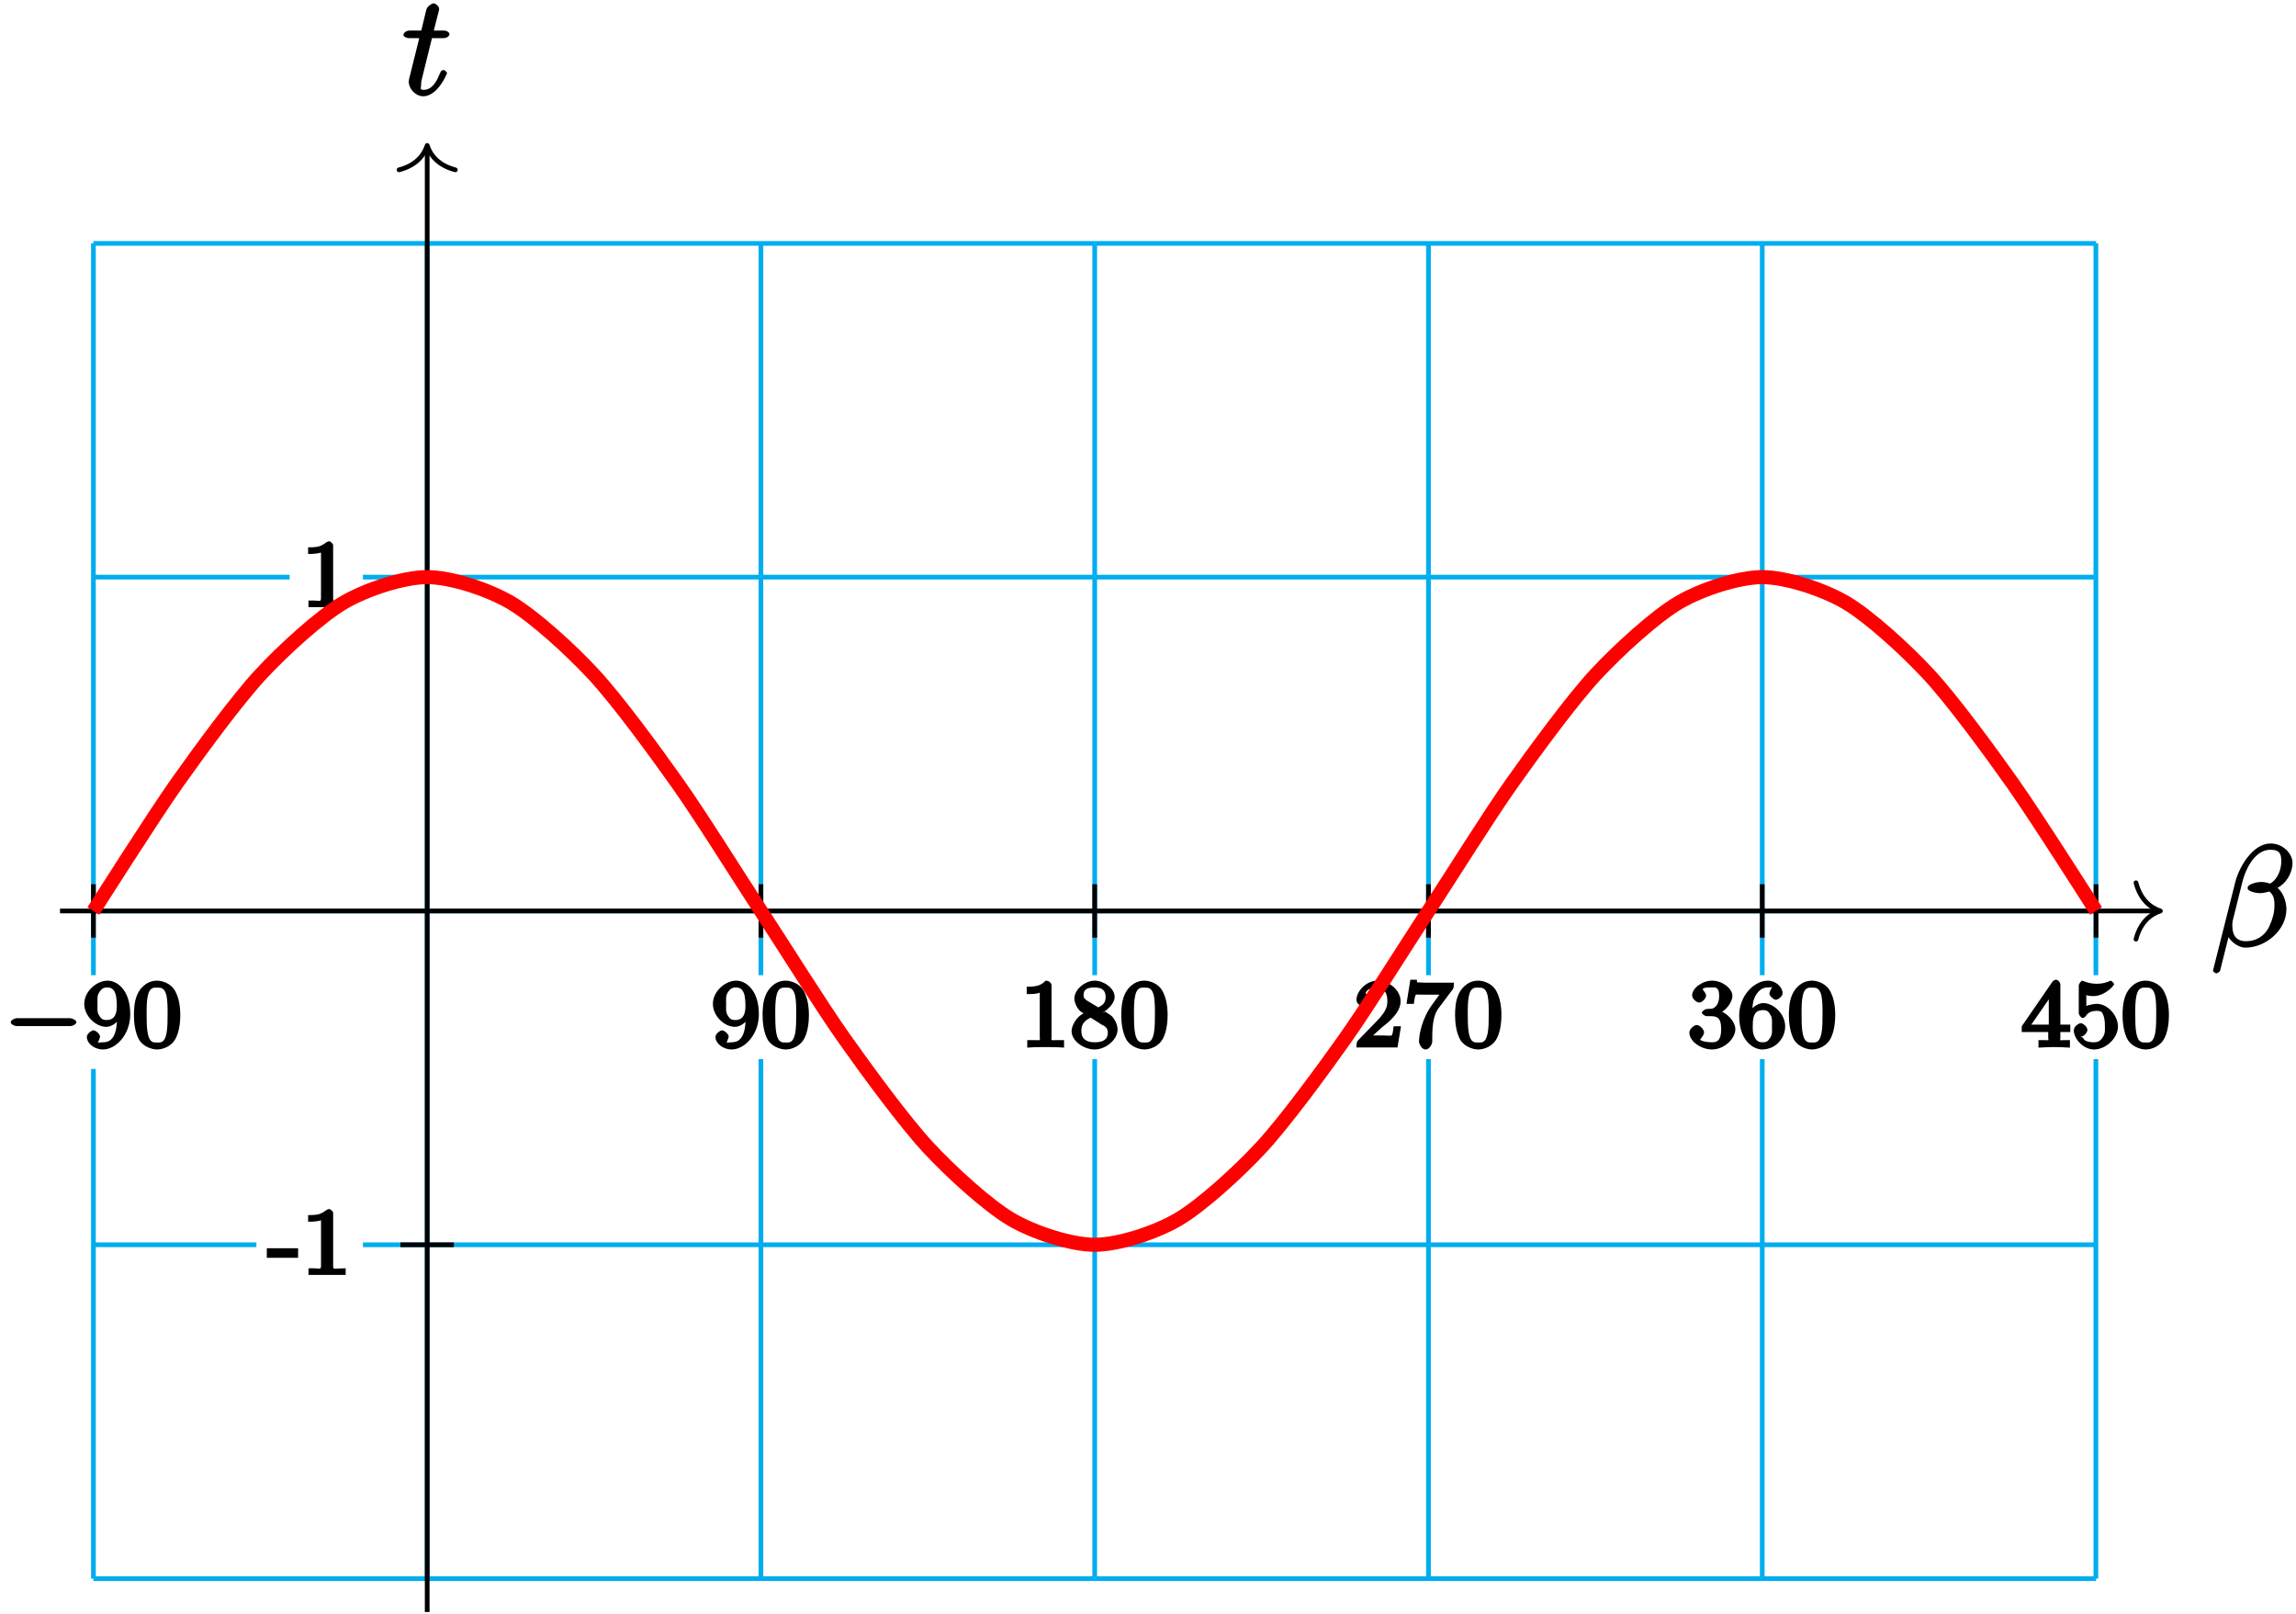
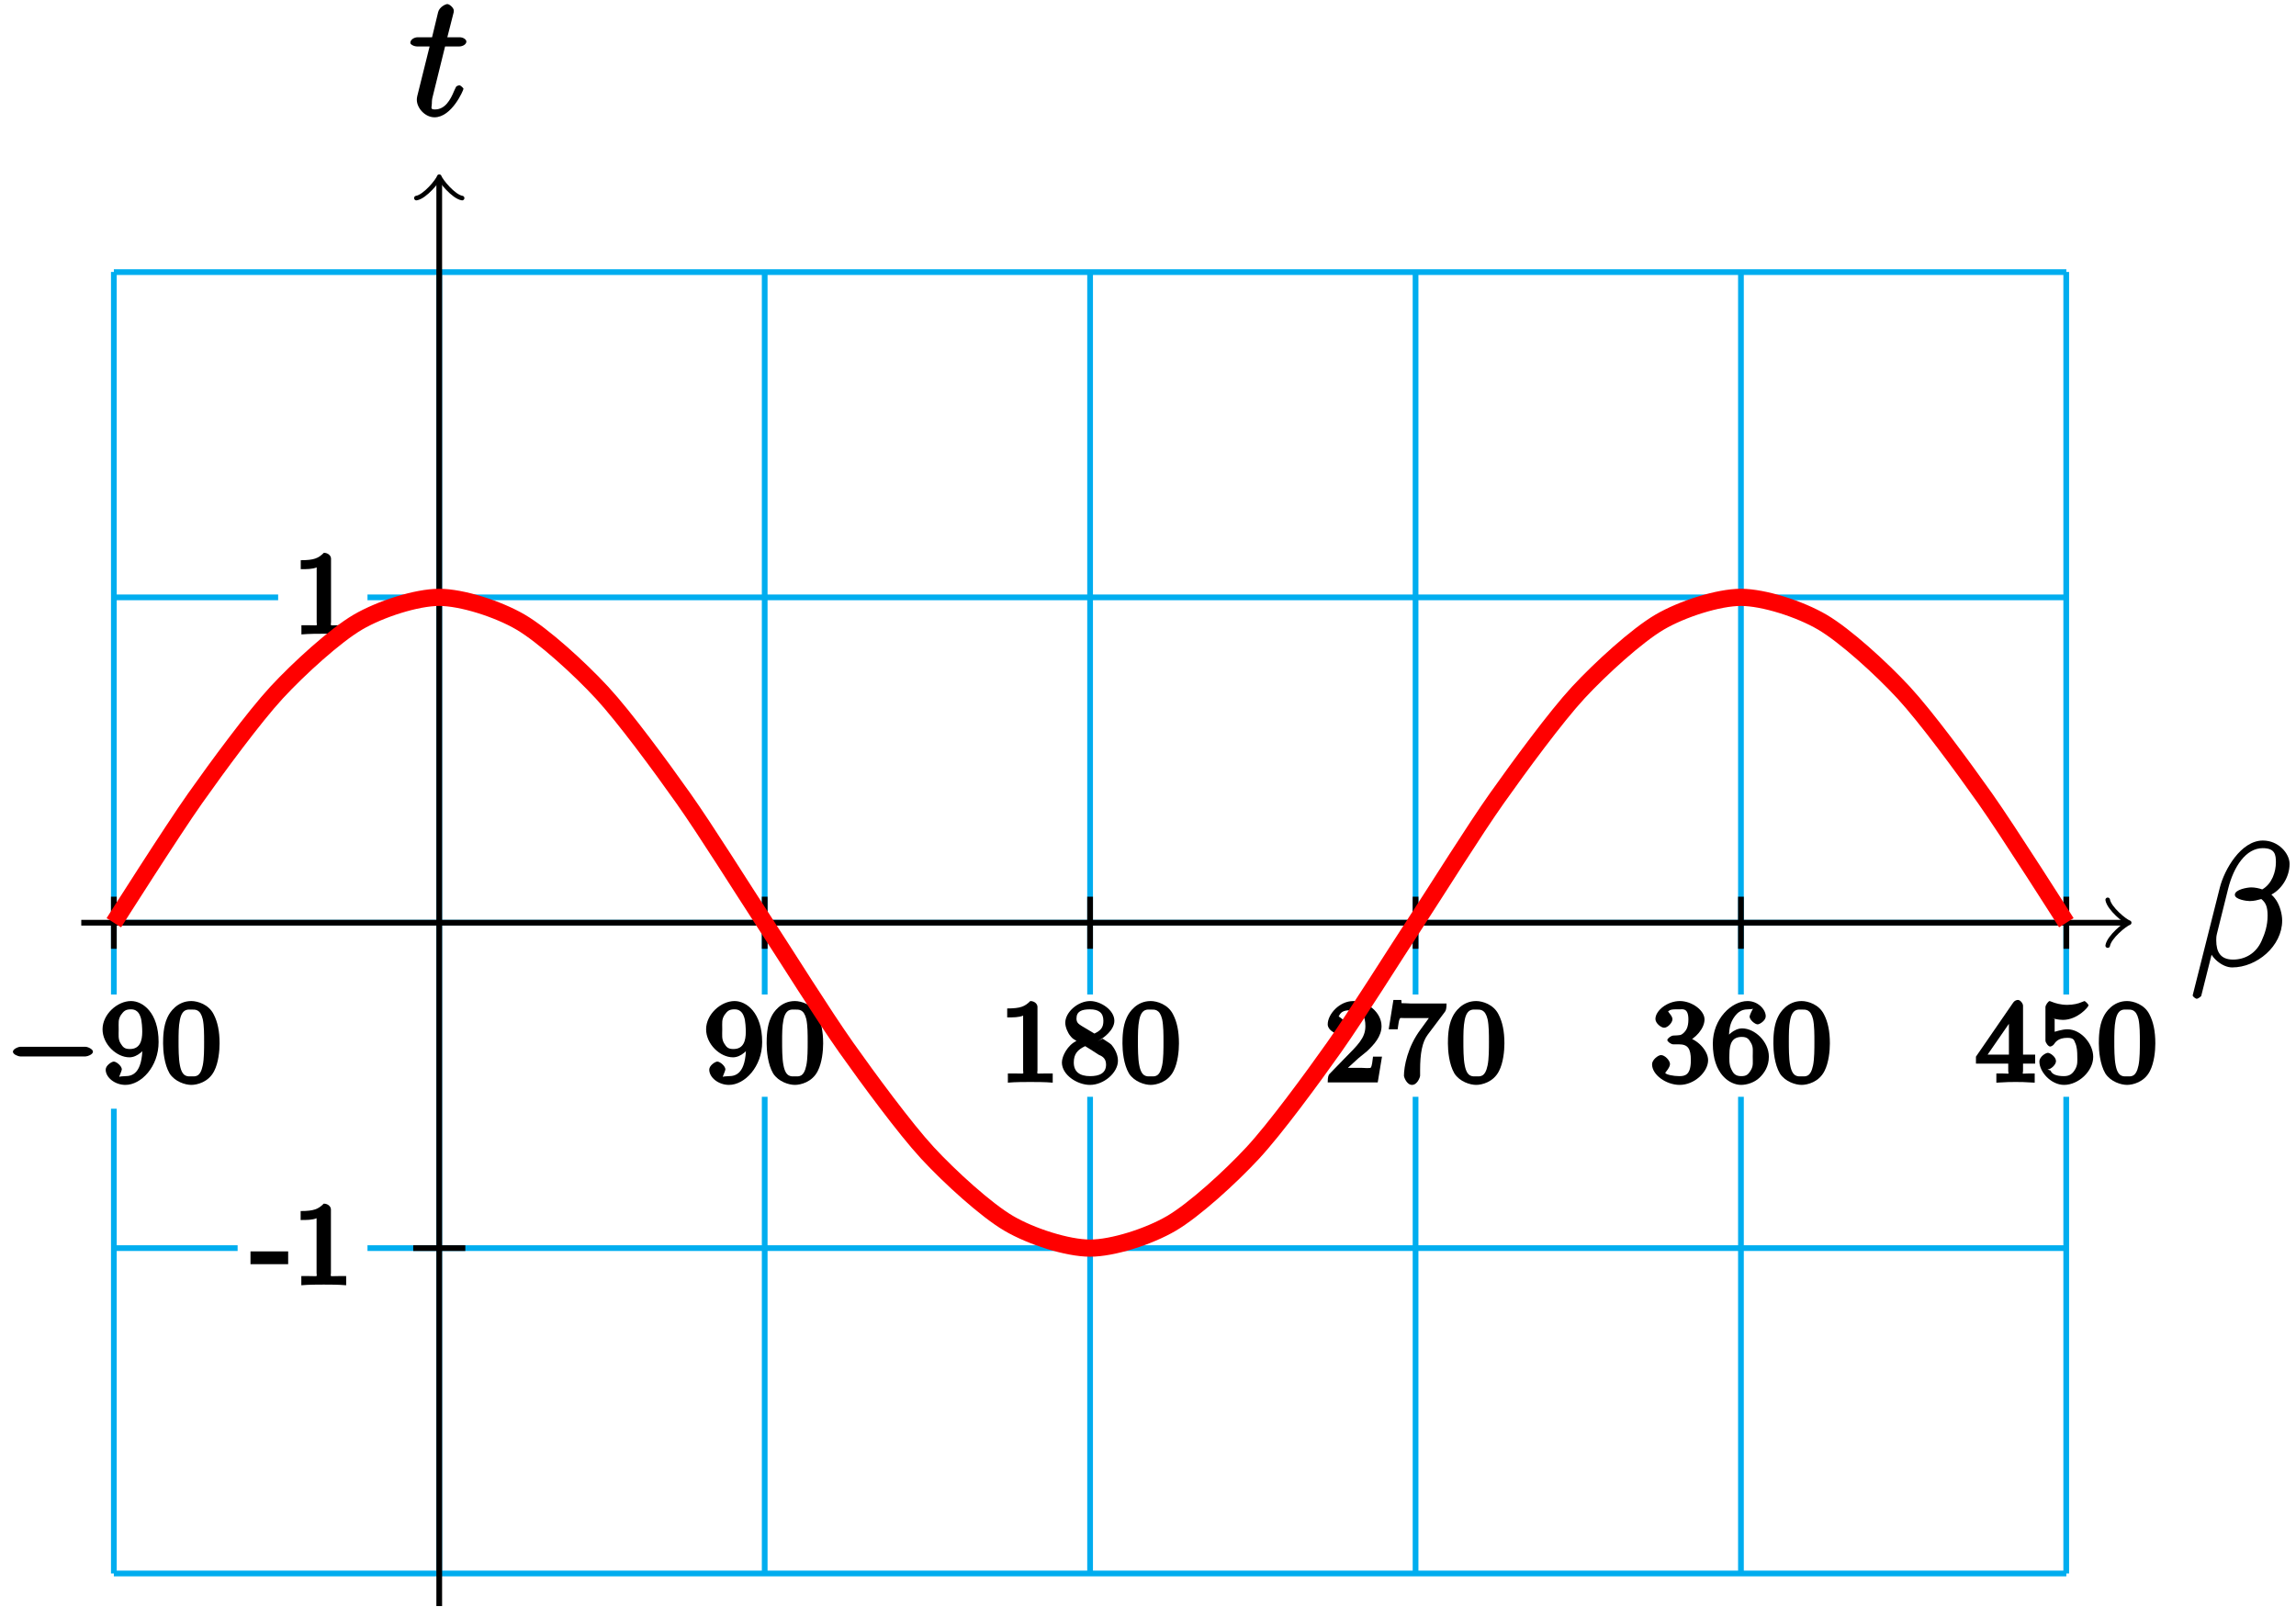
- <svg xmlns="http://www.w3.org/2000/svg" xmlns:xlink="http://www.w3.org/1999/xlink" width="195pt" height="137pt" viewBox="0 0 195 137" version="1.1">
+ <svg xmlns="http://www.w3.org/2000/svg" xmlns:xlink="http://www.w3.org/1999/xlink" width="160pt" height="112pt" viewBox="0 0 160 112" version="1.1">
  <defs>
    <g>
      <symbol overflow="visible" id="glyph0-0">
        <path style="stroke:none;" d="" />
      </symbol>
      <symbol overflow="visible" id="glyph0-1">
        <path style="stroke:none;" d="M 6.922 -7.094 C 6.922 -7.812 6.156 -8.719 5.062 -8.719 C 3.531 -8.719 2.375 -6.688 2.062 -5.438 L 0.172 2.062 C 0.156 2.156 0.391 2.312 0.453 2.312 C 0.531 2.312 0.75 2.156 0.766 2.109 L 1.609 -1.25 L 1.281 -1.25 C 1.406 -0.578 2.219 0.125 2.922 0.125 C 4.641 0.125 6.406 -1.359 6.406 -3.141 C 6.406 -3.594 6.25 -4.156 6 -4.547 C 5.859 -4.766 5.672 -4.938 5.656 -4.953 C 6.344 -5.312 6.922 -6.156 6.922 -7.094 Z M 4.688 -5.141 C 4.5 -5.062 4.297 -5.047 4.078 -5.047 C 3.906 -5.047 3.75 -5.031 3.859 -4.984 C 3.766 -4.922 3.844 -4.906 4.094 -4.906 C 4.297 -4.906 4.516 -4.891 4.688 -4.844 Z M 5.969 -7.203 C 5.969 -6.547 5.703 -5.703 5.016 -5.312 C 4.812 -5.391 4.5 -5.453 4.25 -5.453 C 4 -5.453 3.109 -5.312 3.109 -4.938 C 3.109 -4.609 3.938 -4.5 4.141 -4.5 C 4.453 -4.5 4.719 -4.578 4.953 -4.641 C 5.266 -4.391 5.391 -4.094 5.391 -3.484 C 5.391 -2.797 5.203 -2.234 4.969 -1.719 C 4.578 -0.844 3.812 -0.422 2.984 -0.422 C 2.109 -0.422 1.812 -0.953 1.812 -1.766 C 1.812 -1.875 1.812 -2.031 1.859 -2.219 L 2.641 -5.359 C 3.031 -6.922 3.891 -8.188 5.047 -8.188 C 5.906 -8.188 5.969 -7.734 5.969 -7.203 Z M 5.969 -7.203 " />
      </symbol>
      <symbol overflow="visible" id="glyph0-2">
        <path style="stroke:none;" d="M 2.406 -4.812 L 3.5 -4.812 C 3.734 -4.812 4 -4.953 4 -5.156 C 4 -5.297 3.781 -5.453 3.531 -5.453 L 2.672 -5.453 L 3.078 -7.047 C 3.125 -7.203 3.125 -7.234 3.125 -7.312 C 3.125 -7.5 2.828 -7.766 2.672 -7.766 C 2.562 -7.766 2.125 -7.578 2.031 -7.203 L 1.609 -5.453 L 0.609 -5.453 C 0.375 -5.453 0.094 -5.297 0.094 -5.062 C 0.094 -4.953 0.344 -4.812 0.578 -4.812 L 1.438 -4.812 L 0.688 -1.797 C 0.578 -1.375 0.547 -1.25 0.547 -1.094 C 0.547 -0.531 1.109 0.125 1.781 0.125 C 2.984 0.125 3.797 -1.766 3.797 -1.859 C 3.797 -1.922 3.578 -2.109 3.516 -2.109 C 3.484 -2.109 3.328 -2.062 3.297 -2.016 C 3.281 -2.016 3.234 -1.891 3.141 -1.703 C 2.891 -1.094 2.516 -0.422 1.812 -0.422 C 1.453 -0.422 1.594 -0.562 1.594 -0.828 C 1.594 -0.844 1.594 -1.062 1.625 -1.203 L 2.516 -4.812 Z M 2.406 -4.812 " />
      </symbol>
      <symbol overflow="visible" id="glyph1-0">
        <path style="stroke:none;" d="" />
      </symbol>
      <symbol overflow="visible" id="glyph1-1">
        <path style="stroke:none;" d="M 5.562 -1.812 C 5.703 -1.812 6.078 -1.953 6.078 -2.141 C 6.078 -2.328 5.703 -2.484 5.562 -2.484 L 1 -2.484 C 0.875 -2.484 0.5 -2.328 0.5 -2.141 C 0.5 -1.953 0.875 -1.812 1 -1.812 Z M 5.562 -1.812 " />
      </symbol>
      <symbol overflow="visible" id="glyph2-0">
        <path style="stroke:none;" d="" />
      </symbol>
      <symbol overflow="visible" id="glyph2-1">
        <path style="stroke:none;" d="M 2.938 -2.531 C 2.938 -0.594 2.203 -0.438 1.734 -0.438 C 1.562 -0.438 1.281 -0.406 1.312 -0.375 C 1.297 -0.375 1.5 -0.828 1.5 -0.906 C 1.5 -1.141 1.125 -1.453 0.938 -1.453 C 0.797 -1.453 0.375 -1.188 0.375 -0.891 C 0.375 -0.344 1.016 0.172 1.75 0.172 C 2.844 0.172 4.062 -1.094 4.062 -2.812 C 4.062 -4.875 2.953 -5.672 2.141 -5.672 C 1.188 -5.672 0.156 -4.75 0.156 -3.703 C 0.156 -2.672 1.125 -1.75 2.031 -1.75 C 2.594 -1.75 3.109 -2.281 3.312 -2.688 L 2.938 -2.688 Z M 2.062 -2.328 C 1.688 -2.328 1.578 -2.453 1.406 -2.734 C 1.234 -3.031 1.281 -3.297 1.281 -3.703 C 1.281 -4.172 1.234 -4.375 1.438 -4.703 C 1.641 -4.984 1.766 -5.094 2.141 -5.094 C 2.672 -5.094 2.766 -4.625 2.797 -4.578 C 2.906 -4.312 2.922 -3.703 2.922 -3.531 C 2.922 -2.906 2.766 -2.328 2.062 -2.328 Z M 2.062 -2.328 " />
      </symbol>
      <symbol overflow="visible" id="glyph2-2">
        <path style="stroke:none;" d="M 4.078 -2.719 C 4.078 -3.578 3.938 -4.219 3.672 -4.734 C 3.328 -5.438 2.547 -5.672 2.109 -5.672 C 1.109 -5.672 0.609 -4.859 0.5 -4.641 L 0.438 -4.516 C 0.156 -3.922 0.141 -3.141 0.141 -2.719 C 0.141 -2.203 0.219 -1.266 0.594 -0.625 C 0.969 -0.047 1.688 0.172 2.109 0.172 C 2.5 0.172 3.312 -0.016 3.703 -0.797 C 4 -1.375 4.078 -2.203 4.078 -2.719 Z M 2.109 -0.422 C 1.844 -0.422 1.469 -0.359 1.312 -1.203 C 1.219 -1.656 1.219 -2.406 1.219 -2.828 C 1.219 -3.375 1.219 -3.922 1.312 -4.359 C 1.469 -5.172 1.906 -5.078 2.109 -5.078 C 2.375 -5.078 2.734 -5.125 2.906 -4.406 C 3 -3.953 3 -3.359 3 -2.828 C 3 -2.344 3 -1.641 2.906 -1.188 C 2.734 -0.344 2.375 -0.422 2.109 -0.422 Z M 2.109 -0.422 " />
      </symbol>
      <symbol overflow="visible" id="glyph2-3">
        <path style="stroke:none;" d="M 2.688 -5.266 C 2.688 -5.469 2.484 -5.672 2.188 -5.672 C 1.812 -5.297 1.516 -5.156 0.578 -5.156 L 0.578 -4.531 C 0.984 -4.531 1.406 -4.531 1.688 -4.656 L 1.688 -0.844 C 1.688 -0.547 1.844 -0.625 1.094 -0.625 L 0.625 -0.625 L 0.625 0.016 C 1.141 -0.031 1.828 -0.031 2.188 -0.031 C 2.547 -0.031 3.234 -0.031 3.75 0.016 L 3.75 -0.625 L 3.281 -0.625 C 2.531 -0.625 2.688 -0.547 2.688 -0.844 Z M 2.688 -5.266 " />
      </symbol>
      <symbol overflow="visible" id="glyph2-4">
        <path style="stroke:none;" d="M 2.641 -2.875 C 3.094 -3.094 3.812 -3.672 3.812 -4.297 C 3.812 -5.047 2.859 -5.672 2.125 -5.672 C 1.281 -5.672 0.391 -4.906 0.391 -4.156 C 0.391 -3.859 0.562 -3.453 0.75 -3.234 C 0.891 -3.062 0.922 -3.047 1.172 -2.891 C 0.562 -2.609 0.156 -1.844 0.156 -1.391 C 0.156 -0.516 1.234 0.172 2.109 0.172 C 3.078 0.172 4.062 -0.672 4.062 -1.516 C 4.062 -2.031 3.734 -2.484 3.609 -2.625 C 3.469 -2.75 3.453 -2.75 3 -3.047 Z M 1.531 -3.938 C 1.312 -4.078 1.172 -4.172 1.172 -4.453 C 1.172 -4.953 1.531 -5.094 2.109 -5.094 C 2.719 -5.094 3.047 -4.859 3.047 -4.297 C 3.047 -3.828 2.875 -3.625 2.422 -3.406 Z M 1.672 -2.594 C 1.703 -2.578 2.609 -2.016 2.734 -1.922 C 2.875 -1.859 3.234 -1.734 3.234 -1.25 C 3.234 -0.641 2.766 -0.438 2.125 -0.438 C 1.406 -0.438 0.984 -0.734 0.984 -1.391 C 0.984 -1.984 1.25 -2.281 1.781 -2.531 Z M 1.672 -2.594 " />
      </symbol>
      <symbol overflow="visible" id="glyph2-5">
        <path style="stroke:none;" d="M 2.375 -1.688 C 2.5 -1.797 2.844 -2.062 2.969 -2.172 C 3.453 -2.625 3.984 -3.203 3.984 -3.922 C 3.984 -4.875 3 -5.672 2.016 -5.672 C 1.047 -5.672 0.234 -4.75 0.234 -4.047 C 0.234 -3.656 0.734 -3.422 0.844 -3.422 C 1.016 -3.422 1.438 -3.719 1.438 -4.031 C 1.438 -4.438 0.859 -4.625 1.016 -4.625 C 1.172 -5.016 1.531 -5.031 1.922 -5.031 C 2.656 -5.031 2.859 -4.594 2.859 -3.922 C 2.859 -3.094 2.328 -2.609 1.391 -1.656 L 0.375 -0.609 C 0.281 -0.531 0.234 -0.375 0.234 0 L 3.719 0 L 4.016 -1.797 L 3.391 -1.797 C 3.344 -1.453 3.328 -1.172 3.234 -1.031 C 3.188 -0.969 2.719 -1.016 2.594 -1.016 L 1.172 -1.016 L 1.297 -0.703 Z M 2.375 -1.688 " />
      </symbol>
      <symbol overflow="visible" id="glyph2-6">
        <path style="stroke:none;" d="M 4.156 -4.906 C 4.234 -5 4.281 -5.141 4.281 -5.5 L 2.078 -5.5 C 1.875 -5.5 1.641 -5.5 1.438 -5.516 C 1.016 -5.547 1.188 -5.438 1.125 -5.75 L 0.578 -5.75 L 0.25 -3.703 L 0.875 -3.703 C 0.922 -4.016 0.953 -4.438 1.078 -4.5 C 1.016 -4.484 1.625 -4.484 1.734 -4.484 L 3.047 -4.484 L 2.469 -3.688 C 1.562 -2.484 1.312 -1.094 1.312 -0.469 C 1.312 -0.375 1.5 0.172 1.875 0.172 C 2.25 0.172 2.438 -0.375 2.438 -0.469 L 2.438 -0.859 C 2.438 -2 2.578 -2.812 2.969 -3.328 Z M 4.156 -4.906 " />
      </symbol>
      <symbol overflow="visible" id="glyph2-7">
        <path style="stroke:none;" d="M 2.016 -2.656 C 2.641 -2.656 2.859 -2.375 2.859 -1.547 C 2.859 -0.547 2.484 -0.438 2.062 -0.438 C 1.625 -0.438 1.141 -0.547 1.078 -0.656 C 1.031 -0.656 1.406 -1.016 1.406 -1.281 C 1.406 -1.531 1.047 -1.906 0.781 -1.906 C 0.578 -1.906 0.156 -1.578 0.156 -1.266 C 0.156 -0.516 1.156 0.172 2.078 0.172 C 3.125 0.172 4.062 -0.75 4.062 -1.547 C 4.062 -2.203 3.344 -3 2.531 -3.172 L 2.531 -2.812 C 3.156 -3.031 3.812 -3.75 3.812 -4.391 C 3.812 -5.031 2.922 -5.672 2.094 -5.672 C 1.234 -5.672 0.391 -5.016 0.391 -4.422 C 0.391 -4.125 0.781 -3.812 1 -3.812 C 1.25 -3.812 1.578 -4.172 1.578 -4.406 C 1.578 -4.688 1.141 -4.984 1.328 -4.984 C 1.438 -5.125 1.922 -5.094 2.062 -5.094 C 2.266 -5.094 2.688 -5.219 2.688 -4.391 C 2.688 -3.828 2.516 -3.625 2.406 -3.5 C 2.156 -3.25 2.109 -3.297 1.625 -3.266 C 1.469 -3.25 1.219 -3.062 1.219 -2.953 C 1.219 -2.844 1.484 -2.656 1.625 -2.656 Z M 2.016 -2.656 " />
      </symbol>
      <symbol overflow="visible" id="glyph2-8">
        <path style="stroke:none;" d="M 1.281 -2.828 C 1.281 -3.484 1.281 -3.938 1.562 -4.422 C 1.812 -4.828 2.094 -5.094 2.594 -5.094 C 2.75 -5.094 2.984 -5.125 2.969 -5.141 C 2.938 -5.141 2.719 -4.688 2.719 -4.594 C 2.719 -4.359 3.094 -4.047 3.281 -4.047 C 3.422 -4.047 3.844 -4.312 3.844 -4.609 C 3.844 -5.094 3.297 -5.672 2.578 -5.672 C 1.469 -5.672 0.156 -4.438 0.156 -2.703 C 0.156 -0.547 1.359 0.172 2.125 0.172 C 2.516 0.172 3.047 0.016 3.406 -0.328 C 3.734 -0.641 4.062 -1.109 4.062 -1.797 C 4.062 -2.844 3.078 -3.766 2.203 -3.766 C 1.625 -3.766 1.094 -3.219 0.906 -2.828 Z M 2.125 -0.438 C 1.703 -0.438 1.562 -0.672 1.453 -0.906 C 1.266 -1.266 1.312 -1.672 1.312 -1.969 C 1.312 -2.766 1.547 -3.172 2.172 -3.172 C 2.562 -3.172 2.672 -3.016 2.828 -2.734 C 2.984 -2.453 2.938 -2.219 2.938 -1.812 C 2.938 -1.406 2.984 -1.172 2.828 -0.891 C 2.625 -0.531 2.484 -0.438 2.125 -0.438 Z M 2.125 -0.438 " />
      </symbol>
      <symbol overflow="visible" id="glyph2-9">
        <path style="stroke:none;" d="M 3.328 -5.344 C 3.328 -5.5 3.141 -5.75 2.969 -5.75 C 2.875 -5.75 2.719 -5.688 2.641 -5.562 L 0.047 -1.797 L 0.047 -1.312 L 2.297 -1.312 L 2.297 -0.828 C 2.297 -0.531 2.469 -0.625 1.844 -0.625 L 1.469 -0.625 L 1.469 0.016 C 2.344 -0.031 2.359 -0.031 2.812 -0.031 C 3.266 -0.031 3.281 -0.031 4.141 0.016 L 4.141 -0.625 L 3.781 -0.625 C 3.156 -0.625 3.328 -0.531 3.328 -0.828 L 3.328 -1.312 L 4.172 -1.312 L 4.172 -1.938 L 3.328 -1.938 Z M 2.344 -4.688 L 2.344 -1.938 L 0.859 -1.938 L 2.672 -4.562 Z M 2.344 -4.688 " />
      </symbol>
      <symbol overflow="visible" id="glyph2-10">
        <path style="stroke:none;" d="M 1.109 -4.484 C 1.219 -4.453 1.531 -4.359 1.875 -4.359 C 2.875 -4.359 3.656 -5.25 3.656 -5.375 C 3.656 -5.453 3.422 -5.672 3.375 -5.672 C 3.359 -5.672 3.219 -5.609 3.172 -5.594 C 2.969 -5.5 2.594 -5.406 2.172 -5.406 C 1.703 -5.406 1.312 -5.531 1.125 -5.609 C 1.109 -5.609 0.969 -5.672 0.953 -5.672 C 0.859 -5.672 0.656 -5.391 0.656 -5.25 L 0.656 -2.922 C 0.656 -2.766 0.859 -2.5 0.984 -2.5 C 1.047 -2.5 1.188 -2.578 1.234 -2.641 C 1.328 -2.766 1.5 -3.109 2.188 -3.109 C 2.625 -3.109 2.656 -2.938 2.719 -2.781 C 2.859 -2.5 2.875 -2.125 2.875 -1.812 C 2.875 -1.516 2.922 -1.219 2.703 -0.875 C 2.547 -0.625 2.359 -0.438 1.938 -0.438 C 1.422 -0.438 1.094 -0.578 1.016 -0.828 C 0.75 -0.906 0.812 -0.906 0.812 -0.906 C 1.031 -0.906 1.391 -1.234 1.391 -1.484 C 1.391 -1.781 0.984 -2.062 0.828 -2.062 C 0.672 -2.062 0.234 -1.797 0.234 -1.453 C 0.234 -0.734 1.047 0.172 1.953 0.172 C 2.953 0.172 3.984 -0.781 3.984 -1.781 C 3.984 -2.703 3.125 -3.703 2.188 -3.703 C 1.797 -3.703 1.281 -3.516 1.297 -3.531 L 1.297 -4.422 Z M 1.109 -4.484 " />
      </symbol>
-       <symbol overflow="visible" id="glyph3-0">
-         <path style="stroke:none;" d="" />
-       </symbol>
-       <symbol overflow="visible" id="glyph3-1">
-         <path style="stroke:none;" d="M -0.109 -2.141 L -0.109 -1.469 L 2.547 -1.469 L 2.547 -2.281 L -0.109 -2.281 Z M -0.109 -2.141 " />
-       </symbol>
-       <symbol overflow="visible" id="glyph3-2">
-         <path style="stroke:none;" d="M 0.578 -4.953 L 0.578 -4.531 C 1.156 -4.531 1.516 -4.594 1.672 -4.656 L 1.672 -0.812 C 1.672 -0.422 1.547 -0.578 1.094 -0.578 L 0.609 -0.578 L 0.609 -0.016 L 3.766 -0.016 L 3.766 -0.578 C 3.453 -0.578 3.328 -0.562 3.203 -0.562 C 2.781 -0.562 2.703 -0.438 2.703 -0.812 L 2.703 -5.312 C 2.703 -5.375 2.484 -5.609 2.375 -5.609 C 2.219 -5.609 2 -5.438 1.891 -5.359 C 1.516 -5.125 1.219 -5.094 0.578 -5.094 Z M 0.578 -4.953 " />
+       <symbol overflow="visible" id="glyph2-11">
+         <path style="stroke:none;" d="M 2.531 -1.641 L 2.531 -2.344 L -0.094 -2.344 L -0.094 -1.453 L 2.531 -1.453 Z M 2.531 -1.641 " />
      </symbol>
    </g>
  </defs>
  <g id="surface1">
-     <path style="fill:none;stroke-width:0.399;stroke-linecap:butt;stroke-linejoin:miter;stroke:rgb(0%,67.839%,93.729%);stroke-opacity:1;stroke-miterlimit:10;" d="M -28.346 -56.693 L 141.736 -56.693 M -28.346 -28.345 L 141.736 -28.345 M -28.346 -0.002 L 141.736 -0.002 M -28.346 28.346 L 141.736 28.346 M -28.346 56.682 L 141.736 56.682 M -28.346 -56.693 L -28.346 56.694 M 0.001 -56.693 L 0.001 56.694 M 28.345 -56.693 L 28.345 56.694 M 56.693 -56.693 L 56.693 56.694 M 85.04 -56.693 L 85.04 56.694 M 113.388 -56.693 L 113.388 56.694 M 141.724 -56.693 L 141.724 56.694 " transform="matrix(1,0,0,-1,36.28,77.35)" />
-     <path style="fill:none;stroke-width:0.399;stroke-linecap:butt;stroke-linejoin:miter;stroke:rgb(0%,0%,0%);stroke-opacity:1;stroke-miterlimit:10;" d="M -31.182 -0.002 L 147.005 -0.002 " transform="matrix(1,0,0,-1,36.28,77.35)" />
-     <path style="fill:none;stroke-width:0.399;stroke-linecap:round;stroke-linejoin:round;stroke:rgb(0%,0%,0%);stroke-opacity:1;stroke-miterlimit:10;" d="M -2.074 2.393 C -1.695 0.955 -0.851 0.28 0 -0.002 C -0.851 -0.279 -1.695 -0.955 -2.074 -2.392 " transform="matrix(1,0,0,-1,183.4841,77.35)" />
+     <path style="fill:none;stroke-width:0.399;stroke-linecap:butt;stroke-linejoin:miter;stroke:rgb(0%,67.839%,93.729%);stroke-opacity:1;stroke-miterlimit:10;" d="M -22.676 -45.354 L 113.386 -45.354 M -22.676 -22.678 L 113.386 -22.678 M -22.676 0.001 L 113.386 0.001 M -22.676 22.677 L 113.386 22.677 M -22.676 45.345 L 113.386 45.345 M -22.676 -45.354 L -22.676 45.357 M -0.001 -45.354 L -0.001 45.357 M 22.679 -45.354 L 22.679 45.357 M 45.355 -45.354 L 45.355 45.357 M 68.035 -45.354 L 68.035 45.357 M 90.71 -45.354 L 90.71 45.357 M 113.378 -45.354 L 113.378 45.357 " transform="matrix(1,0,0,-1,30.61,64.31)" />
+     <path style="fill:none;stroke-width:0.399;stroke-linecap:butt;stroke-linejoin:miter;stroke:rgb(0%,0%,0%);stroke-opacity:1;stroke-miterlimit:10;" d="M -24.946 0.001 L 117.464 0.001 " transform="matrix(1,0,0,-1,30.61,64.31)" />
+     <path style="fill:none;stroke-width:0.319;stroke-linecap:round;stroke-linejoin:round;stroke:rgb(0%,0%,0%);stroke-opacity:1;stroke-miterlimit:10;" d="M -1.196 1.595 C -1.094 0.998 -0.001 0.099 0.3 0.001 C -0.001 -0.1 -1.094 -0.995 -1.196 -1.592 " transform="matrix(1,0,0,-1,148.0748,64.31)" />
    <g style="fill:rgb(0%,0%,0%);fill-opacity:1;">
-       <use xlink:href="#glyph0-1" x="187.78" y="80.34" />
+       <use xlink:href="#glyph0-1" x="152.63" y="67.3" />
    </g>
-     <path style="fill:none;stroke-width:0.399;stroke-linecap:butt;stroke-linejoin:miter;stroke:rgb(0%,0%,0%);stroke-opacity:1;stroke-miterlimit:10;" d="M 0.001 -59.529 L 0.001 64.799 " transform="matrix(1,0,0,-1,36.28,77.35)" />
-     <path style="fill:none;stroke-width:0.399;stroke-linecap:round;stroke-linejoin:round;stroke:rgb(0%,0%,0%);stroke-opacity:1;stroke-miterlimit:10;" d="M -2.07 2.389 C -1.695 0.956 -0.852 0.28 -0 -0.001 C -0.852 -0.279 -1.695 -0.958 -2.07 -2.392 " transform="matrix(0,-1,-1,0,36.28,12.35151)" />
+     <path style="fill:none;stroke-width:0.399;stroke-linecap:butt;stroke-linejoin:miter;stroke:rgb(0%,0%,0%);stroke-opacity:1;stroke-miterlimit:10;" d="M -0.001 -47.624 L -0.001 51.701 " transform="matrix(1,0,0,-1,30.61,64.31)" />
+     <path style="fill:none;stroke-width:0.319;stroke-linecap:round;stroke-linejoin:round;stroke:rgb(0%,0%,0%);stroke-opacity:1;stroke-miterlimit:10;" d="M -1.195 1.594 C -1.097 0.997 0.001 0.098 0.297 0.001 C 0.001 -0.101 -1.097 -0.995 -1.195 -1.593 " transform="matrix(0,-1,-1,0,30.61,12.6099)" />
    <g style="fill:rgb(0%,0%,0%);fill-opacity:1;">
-       <use xlink:href="#glyph0-2" x="34.17" y="8.05" />
+       <use xlink:href="#glyph0-2" x="28.5" y="8.05" />
    </g>
-     <path style="fill:none;stroke-width:0.399;stroke-linecap:butt;stroke-linejoin:miter;stroke:rgb(0%,0%,0%);stroke-opacity:1;stroke-miterlimit:10;" d="M -28.346 2.268 L -28.346 -2.267 " transform="matrix(1,0,0,-1,36.28,77.35)" />
-     <path style=" stroke:none;fill-rule:nonzero;fill:rgb(100%,100%,100%);fill-opacity:1;" d="M -0.59 90.766 L 16.457 90.766 L 16.457 82.805 L -0.59 82.805 Z M -0.59 90.766 " />
+     <path style="fill:none;stroke-width:0.399;stroke-linecap:butt;stroke-linejoin:miter;stroke:rgb(0%,0%,0%);stroke-opacity:1;stroke-miterlimit:10;" d="M -22.676 1.814 L -22.676 -1.815 " transform="matrix(1,0,0,-1,30.61,64.31)" />
+     <path style=" stroke:none;fill-rule:nonzero;fill:rgb(100%,100%,100%);fill-opacity:1;" d="M -0.59 77.273 L 16.457 77.273 L 16.457 69.312 L -0.59 69.312 Z M -0.59 77.273 " />
    <g style="fill:rgb(0%,0%,0%);fill-opacity:1;">
-       <use xlink:href="#glyph1-1" x="0.41" y="88.94" />
+       <use xlink:href="#glyph1-1" x="0.4" y="75.44" />
    </g>
    <g style="fill:rgb(0%,0%,0%);fill-opacity:1;">
-       <use xlink:href="#glyph2-1" x="7" y="88.94" />
-       <use xlink:href="#glyph2-2" x="11.234" y="88.94" />
+       <use xlink:href="#glyph2-1" x="6.99" y="75.44" />
+       <use xlink:href="#glyph2-2" x="11.224" y="75.44" />
    </g>
-     <path style="fill:none;stroke-width:0.399;stroke-linecap:butt;stroke-linejoin:miter;stroke:rgb(0%,0%,0%);stroke-opacity:1;stroke-miterlimit:10;" d="M 28.345 2.268 L 28.345 -2.267 " transform="matrix(1,0,0,-1,36.28,77.35)" />
-     <path style=" stroke:none;fill-rule:nonzero;fill:rgb(100%,100%,100%);fill-opacity:1;" d="M 59.395 89.934 L 69.855 89.934 L 69.855 82.805 L 59.395 82.805 Z M 59.395 89.934 " />
+     <path style="fill:none;stroke-width:0.399;stroke-linecap:butt;stroke-linejoin:miter;stroke:rgb(0%,0%,0%);stroke-opacity:1;stroke-miterlimit:10;" d="M 22.679 1.814 L 22.679 -1.815 " transform="matrix(1,0,0,-1,30.61,64.31)" />
+     <path style=" stroke:none;fill-rule:nonzero;fill:rgb(100%,100%,100%);fill-opacity:1;" d="M 48.059 76.441 L 58.52 76.441 L 58.52 69.312 L 48.059 69.312 Z M 48.059 76.441 " />
    <g style="fill:rgb(0%,0%,0%);fill-opacity:1;">
-       <use xlink:href="#glyph2-1" x="60.39" y="88.94" />
-       <use xlink:href="#glyph2-2" x="64.624" y="88.94" />
+       <use xlink:href="#glyph2-1" x="49.05" y="75.44" />
+       <use xlink:href="#glyph2-2" x="53.284" y="75.44" />
    </g>
-     <path style="fill:none;stroke-width:0.399;stroke-linecap:butt;stroke-linejoin:miter;stroke:rgb(0%,0%,0%);stroke-opacity:1;stroke-miterlimit:10;" d="M 56.693 2.268 L 56.693 -2.267 " transform="matrix(1,0,0,-1,36.28,77.35)" />
-     <path style=" stroke:none;fill-rule:nonzero;fill:rgb(100%,100%,100%);fill-opacity:1;" d="M 85.625 89.934 L 100.32 89.934 L 100.32 82.805 L 85.625 82.805 Z M 85.625 89.934 " />
+     <path style="fill:none;stroke-width:0.399;stroke-linecap:butt;stroke-linejoin:miter;stroke:rgb(0%,0%,0%);stroke-opacity:1;stroke-miterlimit:10;" d="M 45.355 1.814 L 45.355 -1.815 " transform="matrix(1,0,0,-1,30.61,64.31)" />
+     <path style=" stroke:none;fill-rule:nonzero;fill:rgb(100%,100%,100%);fill-opacity:1;" d="M 68.617 76.441 L 83.312 76.441 L 83.312 69.312 L 68.617 69.312 Z M 68.617 76.441 " />
    <g style="fill:rgb(0%,0%,0%);fill-opacity:1;">
-       <use xlink:href="#glyph2-3" x="86.62" y="88.94" />
-       <use xlink:href="#glyph2-4" x="90.854" y="88.94" />
-       <use xlink:href="#glyph2-2" x="95.089" y="88.94" />
+       <use xlink:href="#glyph2-3" x="69.61" y="75.44" />
+       <use xlink:href="#glyph2-4" x="73.844" y="75.44" />
+       <use xlink:href="#glyph2-2" x="78.079" y="75.44" />
    </g>
-     <path style="fill:none;stroke-width:0.399;stroke-linecap:butt;stroke-linejoin:miter;stroke:rgb(0%,0%,0%);stroke-opacity:1;stroke-miterlimit:10;" d="M 85.04 2.268 L 85.04 -2.267 " transform="matrix(1,0,0,-1,36.28,77.35)" />
-     <path style=" stroke:none;fill-rule:nonzero;fill:rgb(100%,100%,100%);fill-opacity:1;" d="M 113.973 89.934 L 128.668 89.934 L 128.668 82.805 L 113.973 82.805 Z M 113.973 89.934 " />
+     <path style="fill:none;stroke-width:0.399;stroke-linecap:butt;stroke-linejoin:miter;stroke:rgb(0%,0%,0%);stroke-opacity:1;stroke-miterlimit:10;" d="M 68.035 1.814 L 68.035 -1.815 " transform="matrix(1,0,0,-1,30.61,64.31)" />
+     <path style=" stroke:none;fill-rule:nonzero;fill:rgb(100%,100%,100%);fill-opacity:1;" d="M 91.297 76.441 L 105.988 76.441 L 105.988 69.312 L 91.297 69.312 Z M 91.297 76.441 " />
    <g style="fill:rgb(0%,0%,0%);fill-opacity:1;">
-       <use xlink:href="#glyph2-5" x="114.97" y="88.94" />
-       <use xlink:href="#glyph2-6" x="119.204" y="88.94" />
-       <use xlink:href="#glyph2-2" x="123.439" y="88.94" />
+       <use xlink:href="#glyph2-5" x="92.29" y="75.44" />
+       <use xlink:href="#glyph2-6" x="96.524" y="75.44" />
+       <use xlink:href="#glyph2-2" x="100.759" y="75.44" />
    </g>
-     <path style="fill:none;stroke-width:0.399;stroke-linecap:butt;stroke-linejoin:miter;stroke:rgb(0%,0%,0%);stroke-opacity:1;stroke-miterlimit:10;" d="M 113.388 2.268 L 113.388 -2.267 " transform="matrix(1,0,0,-1,36.28,77.35)" />
-     <path style=" stroke:none;fill-rule:nonzero;fill:rgb(100%,100%,100%);fill-opacity:1;" d="M 142.32 89.934 L 157.016 89.934 L 157.016 82.805 L 142.32 82.805 Z M 142.32 89.934 " />
+     <path style="fill:none;stroke-width:0.399;stroke-linecap:butt;stroke-linejoin:miter;stroke:rgb(0%,0%,0%);stroke-opacity:1;stroke-miterlimit:10;" d="M 90.71 1.814 L 90.71 -1.815 " transform="matrix(1,0,0,-1,30.61,64.31)" />
+     <path style=" stroke:none;fill-rule:nonzero;fill:rgb(100%,100%,100%);fill-opacity:1;" d="M 113.973 76.441 L 128.668 76.441 L 128.668 69.312 L 113.973 69.312 Z M 113.973 76.441 " />
    <g style="fill:rgb(0%,0%,0%);fill-opacity:1;">
-       <use xlink:href="#glyph2-7" x="143.32" y="88.94" />
-       <use xlink:href="#glyph2-8" x="147.554" y="88.94" />
-       <use xlink:href="#glyph2-2" x="151.789" y="88.94" />
+       <use xlink:href="#glyph2-7" x="114.97" y="75.44" />
+       <use xlink:href="#glyph2-8" x="119.204" y="75.44" />
+       <use xlink:href="#glyph2-2" x="123.439" y="75.44" />
    </g>
-     <path style="fill:none;stroke-width:0.399;stroke-linecap:butt;stroke-linejoin:miter;stroke:rgb(0%,0%,0%);stroke-opacity:1;stroke-miterlimit:10;" d="M 141.736 2.268 L 141.736 -2.267 " transform="matrix(1,0,0,-1,36.28,77.35)" />
-     <path style=" stroke:none;fill-rule:nonzero;fill:rgb(100%,100%,100%);fill-opacity:1;" d="M 170.668 89.934 L 185.363 89.934 L 185.363 82.805 L 170.668 82.805 Z M 170.668 89.934 " />
+     <path style="fill:none;stroke-width:0.399;stroke-linecap:butt;stroke-linejoin:miter;stroke:rgb(0%,0%,0%);stroke-opacity:1;stroke-miterlimit:10;" d="M 113.386 1.814 L 113.386 -1.815 " transform="matrix(1,0,0,-1,30.61,64.31)" />
+     <path style=" stroke:none;fill-rule:nonzero;fill:rgb(100%,100%,100%);fill-opacity:1;" d="M 136.648 76.441 L 151.344 76.441 L 151.344 69.312 L 136.648 69.312 Z M 136.648 76.441 " />
    <g style="fill:rgb(0%,0%,0%);fill-opacity:1;">
-       <use xlink:href="#glyph2-9" x="171.66" y="88.94" />
-       <use xlink:href="#glyph2-10" x="175.894" y="88.94" />
-       <use xlink:href="#glyph2-2" x="180.129" y="88.94" />
+       <use xlink:href="#glyph2-9" x="137.65" y="75.44" />
+       <use xlink:href="#glyph2-10" x="141.884" y="75.44" />
+       <use xlink:href="#glyph2-2" x="146.119" y="75.44" />
    </g>
-     <path style="fill:none;stroke-width:0.399;stroke-linecap:butt;stroke-linejoin:miter;stroke:rgb(0%,0%,0%);stroke-opacity:1;stroke-miterlimit:10;" d="M 2.267 -28.345 L -2.268 -28.345 " transform="matrix(1,0,0,-1,36.28,77.35)" />
-     <path style=" stroke:none;fill-rule:nonzero;fill:rgb(100%,100%,100%);fill-opacity:1;" d="M 21.777 109.262 L 30.824 109.262 L 30.824 102.129 L 21.777 102.129 Z M 21.777 109.262 " />
+     <path style="fill:none;stroke-width:0.399;stroke-linecap:butt;stroke-linejoin:miter;stroke:rgb(0%,0%,0%);stroke-opacity:1;stroke-miterlimit:10;" d="M 1.816 -22.678 L -1.813 -22.678 " transform="matrix(1,0,0,-1,30.61,64.31)" />
+     <path style=" stroke:none;fill-rule:nonzero;fill:rgb(100%,100%,100%);fill-opacity:1;" d="M 16.559 90.551 L 25.609 90.551 L 25.609 83.422 L 16.559 83.422 Z M 16.559 90.551 " />
    <g style="fill:rgb(0%,0%,0%);fill-opacity:1;">
-       <use xlink:href="#glyph3-1" x="22.77" y="108.27" />
-       <use xlink:href="#glyph3-2" x="25.592" y="108.27" />
+       <use xlink:href="#glyph2-11" x="17.55" y="89.56" />
+       <use xlink:href="#glyph2-3" x="20.373" y="89.56" />
    </g>
-     <path style="fill:none;stroke-width:0.399;stroke-linecap:butt;stroke-linejoin:miter;stroke:rgb(0%,0%,0%);stroke-opacity:1;stroke-miterlimit:10;" d="M 2.267 28.346 L -2.268 28.346 " transform="matrix(1,0,0,-1,36.28,77.35)" />
-     <path style=" stroke:none;fill-rule:nonzero;fill:rgb(100%,100%,100%);fill-opacity:1;" d="M 24.598 52.57 L 30.824 52.57 L 30.824 45.438 L 24.598 45.438 Z M 24.598 52.57 " />
+     <path style="fill:none;stroke-width:0.399;stroke-linecap:butt;stroke-linejoin:miter;stroke:rgb(0%,0%,0%);stroke-opacity:1;stroke-miterlimit:10;" d="M 1.816 22.677 L -1.813 22.677 " transform="matrix(1,0,0,-1,30.61,64.31)" />
+     <path style=" stroke:none;fill-rule:nonzero;fill:rgb(100%,100%,100%);fill-opacity:1;" d="M 19.383 45.195 L 25.609 45.195 L 25.609 38.066 L 19.383 38.066 Z M 19.383 45.195 " />
    <g style="fill:rgb(0%,0%,0%);fill-opacity:1;">
-       <use xlink:href="#glyph3-2" x="25.59" y="51.57" />
+       <use xlink:href="#glyph2-3" x="20.38" y="44.2" />
    </g>
-     <path style="fill:none;stroke-width:1.196;stroke-linecap:butt;stroke-linejoin:miter;stroke:rgb(100%,0%,0%);stroke-opacity:1;stroke-miterlimit:10;" d="M -28.346 -0.002 C -28.346 -0.002 -23.225 8.065 -21.26 10.846 C -19.292 13.627 -16.139 17.916 -14.175 20.045 C -12.206 22.174 -9.053 25.038 -7.089 26.186 C -5.12 27.338 -1.968 28.346 0.001 28.346 C 1.966 28.346 5.118 27.338 7.087 26.186 C 9.052 25.038 12.208 22.174 14.173 20.045 C 16.138 17.916 19.294 13.627 21.259 10.846 C 23.228 8.065 26.38 3.01 28.345 -0.002 C 30.314 -3.009 33.466 -8.064 35.435 -10.845 C 37.4 -13.627 40.552 -17.916 42.521 -20.045 C 44.486 -22.173 47.642 -25.037 49.607 -26.189 C 51.572 -27.341 54.728 -28.345 56.693 -28.345 C 58.661 -28.345 61.814 -27.341 63.779 -26.189 C 65.747 -25.037 68.9 -22.173 70.868 -20.045 C 72.833 -17.916 75.986 -13.63 77.954 -10.849 C 79.919 -8.068 83.075 -3.009 85.04 -0.002 C 87.005 3.01 90.161 8.065 92.126 10.846 C 94.095 13.627 97.247 17.916 99.212 20.045 C 101.181 22.17 104.333 25.034 106.302 26.186 C 108.267 27.338 111.419 28.346 113.388 28.346 C 115.353 28.346 118.509 27.338 120.474 26.19 C 122.439 25.038 125.595 22.174 127.56 20.045 C 129.529 17.916 132.681 13.627 134.646 10.846 C 136.615 8.069 141.736 0.002 141.736 0.002 " transform="matrix(1,0,0,-1,36.28,77.35)" />
+     <path style="fill:none;stroke-width:1.196;stroke-linecap:butt;stroke-linejoin:miter;stroke:rgb(100%,0%,0%);stroke-opacity:1;stroke-miterlimit:10;" d="M -22.676 0.001 C -22.676 0.001 -18.583 6.455 -17.008 8.677 C -15.434 10.904 -12.911 14.333 -11.34 16.037 C -9.766 17.74 -7.243 20.029 -5.669 20.951 C -4.094 21.872 -1.575 22.677 -0.001 22.677 C 1.574 22.677 4.097 21.872 5.671 20.951 C 7.242 20.029 9.765 17.74 11.339 16.037 C 12.913 14.333 15.433 10.904 17.007 8.677 C 18.581 6.455 21.105 2.408 22.679 0.001 C 24.249 -2.409 26.773 -6.452 28.347 -8.678 C 29.921 -10.901 32.445 -14.331 34.015 -16.034 C 35.589 -17.737 38.113 -20.03 39.687 -20.952 C 41.257 -21.874 43.781 -22.678 45.355 -22.678 C 46.929 -22.678 49.453 -21.874 51.023 -20.952 C 52.597 -20.03 55.12 -17.737 56.695 -16.038 C 58.269 -14.335 60.788 -10.905 62.363 -8.678 C 63.937 -6.452 66.46 -2.409 68.035 -0.003 C 69.605 2.408 72.128 6.451 73.703 8.677 C 75.277 10.9 77.796 14.333 79.37 16.037 C 80.945 17.736 83.468 20.029 85.042 20.951 C 86.613 21.872 89.136 22.677 90.71 22.677 C 92.285 22.677 94.808 21.872 96.378 20.951 C 97.953 20.029 100.476 17.74 102.05 16.037 C 103.62 14.333 106.144 10.904 107.718 8.677 C 109.292 6.455 113.386 0.001 113.386 0.001 " transform="matrix(1,0,0,-1,30.61,64.31)" />
  </g>
</svg>
